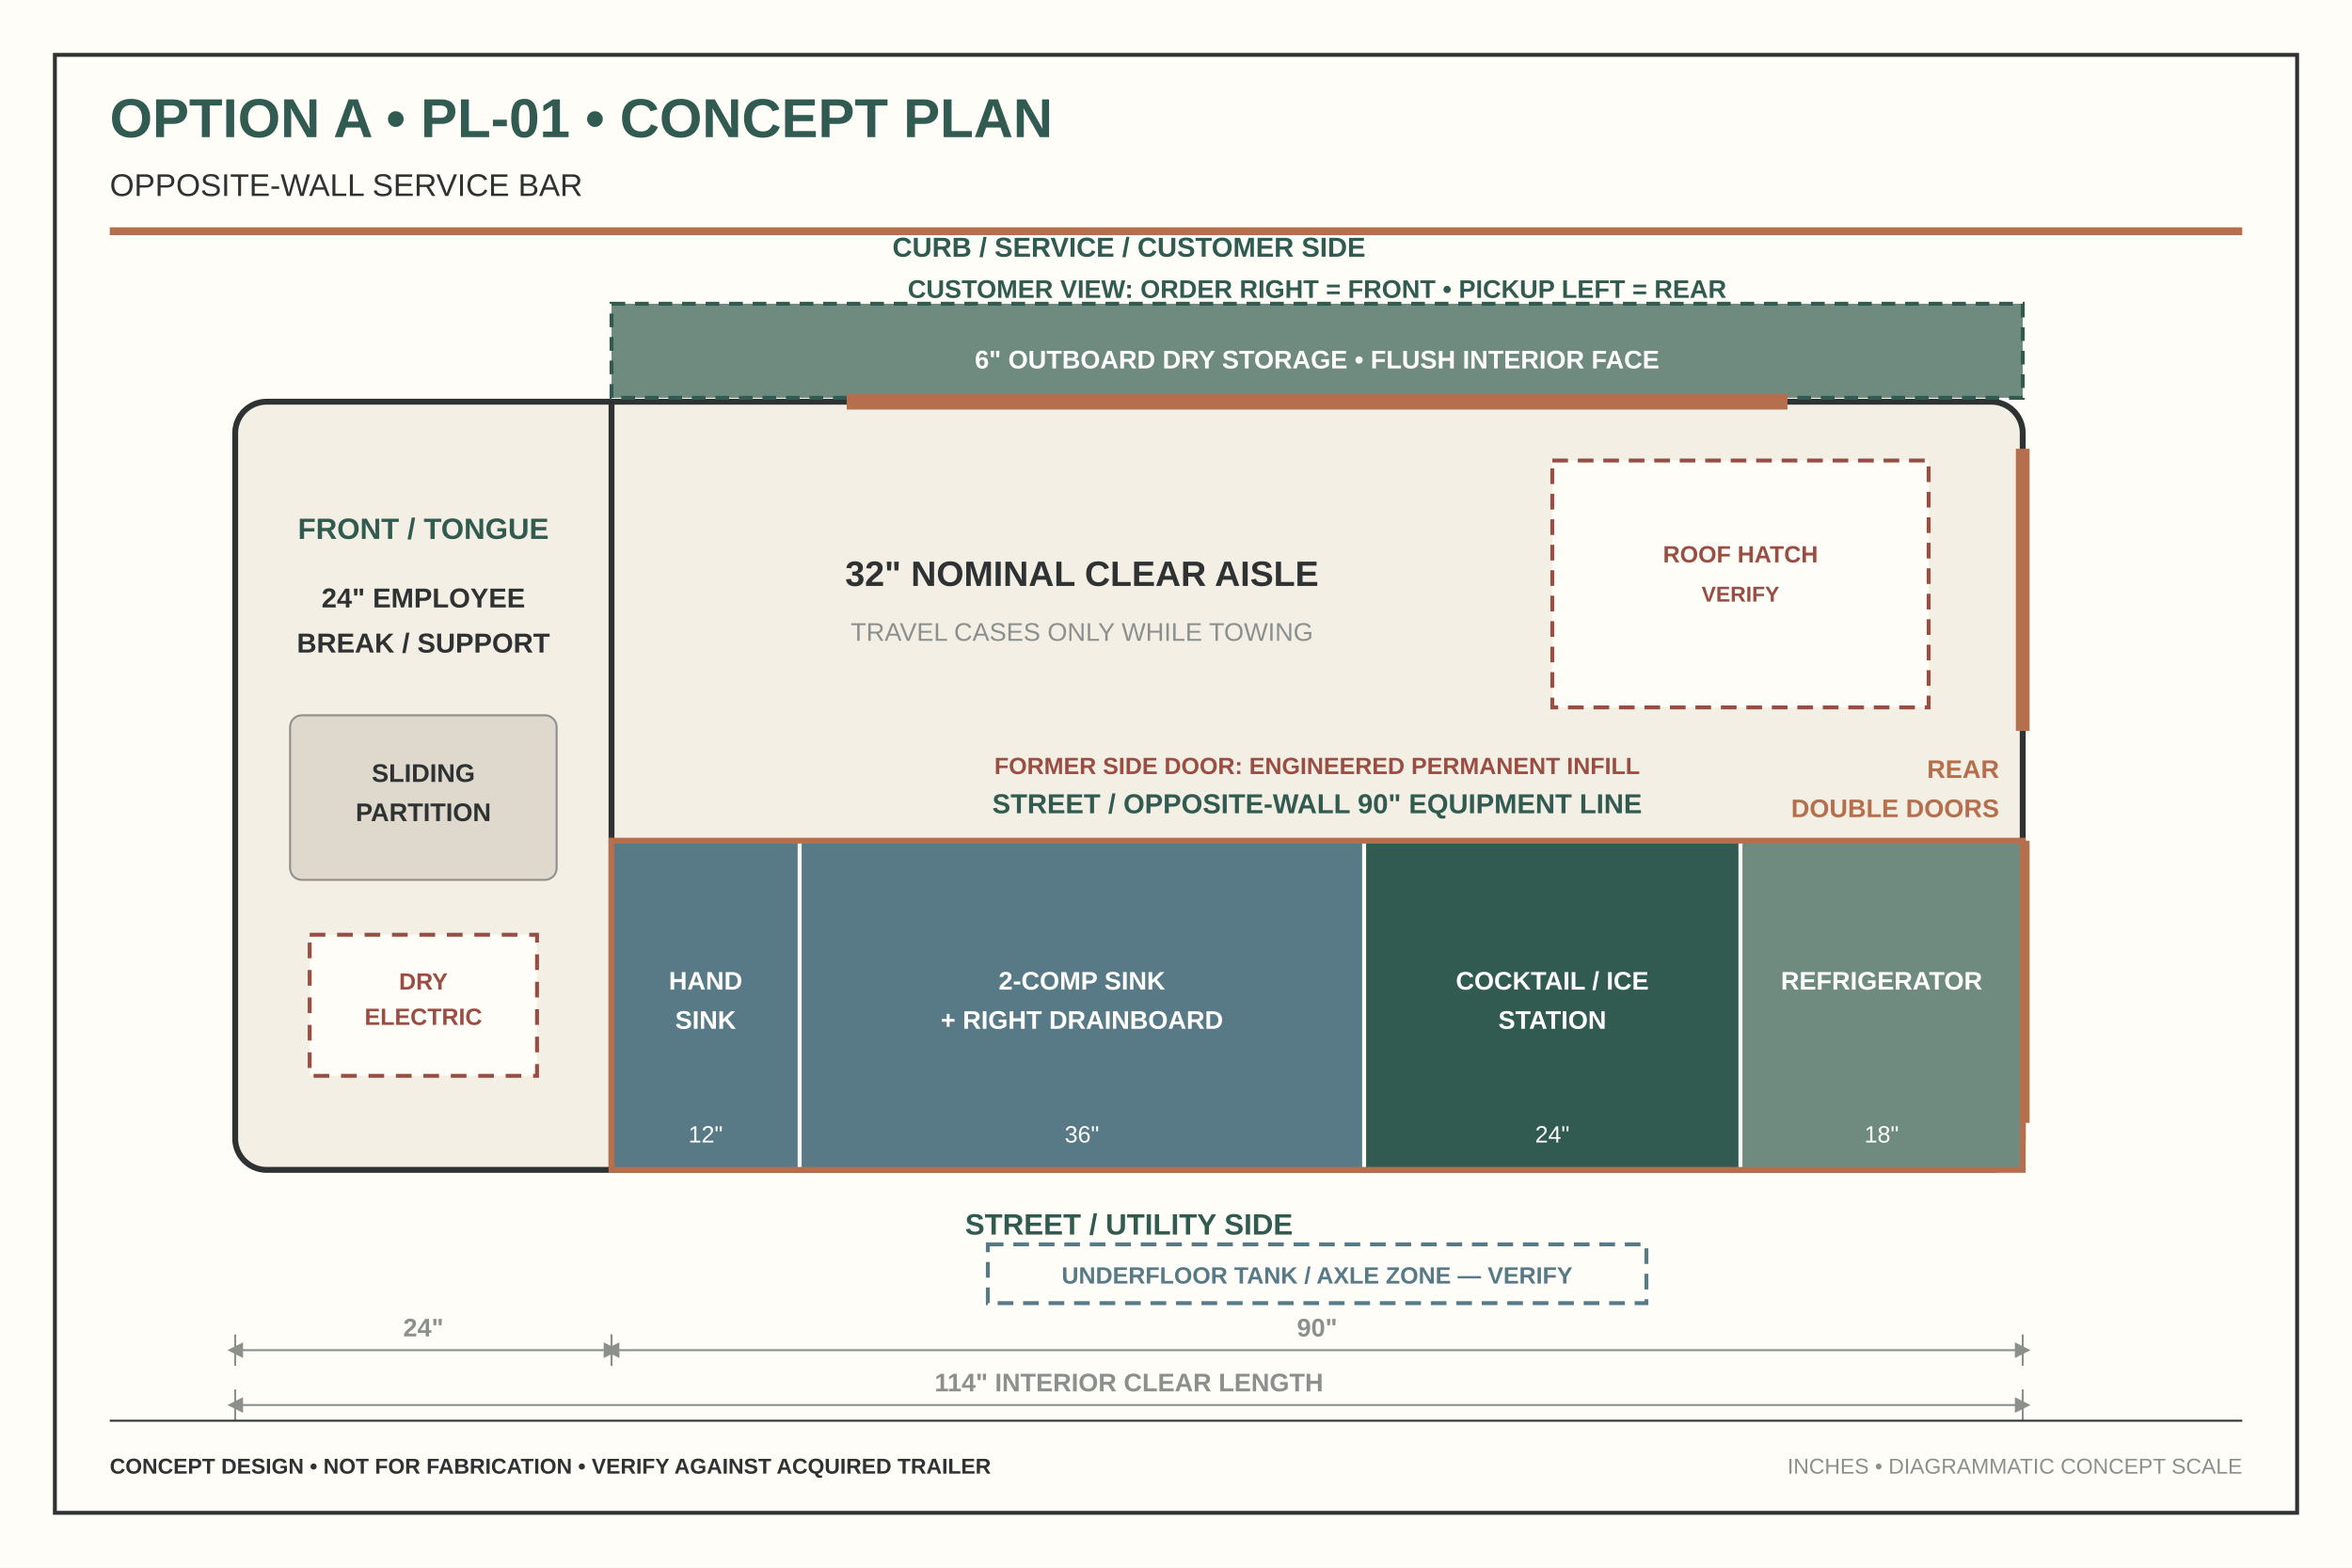
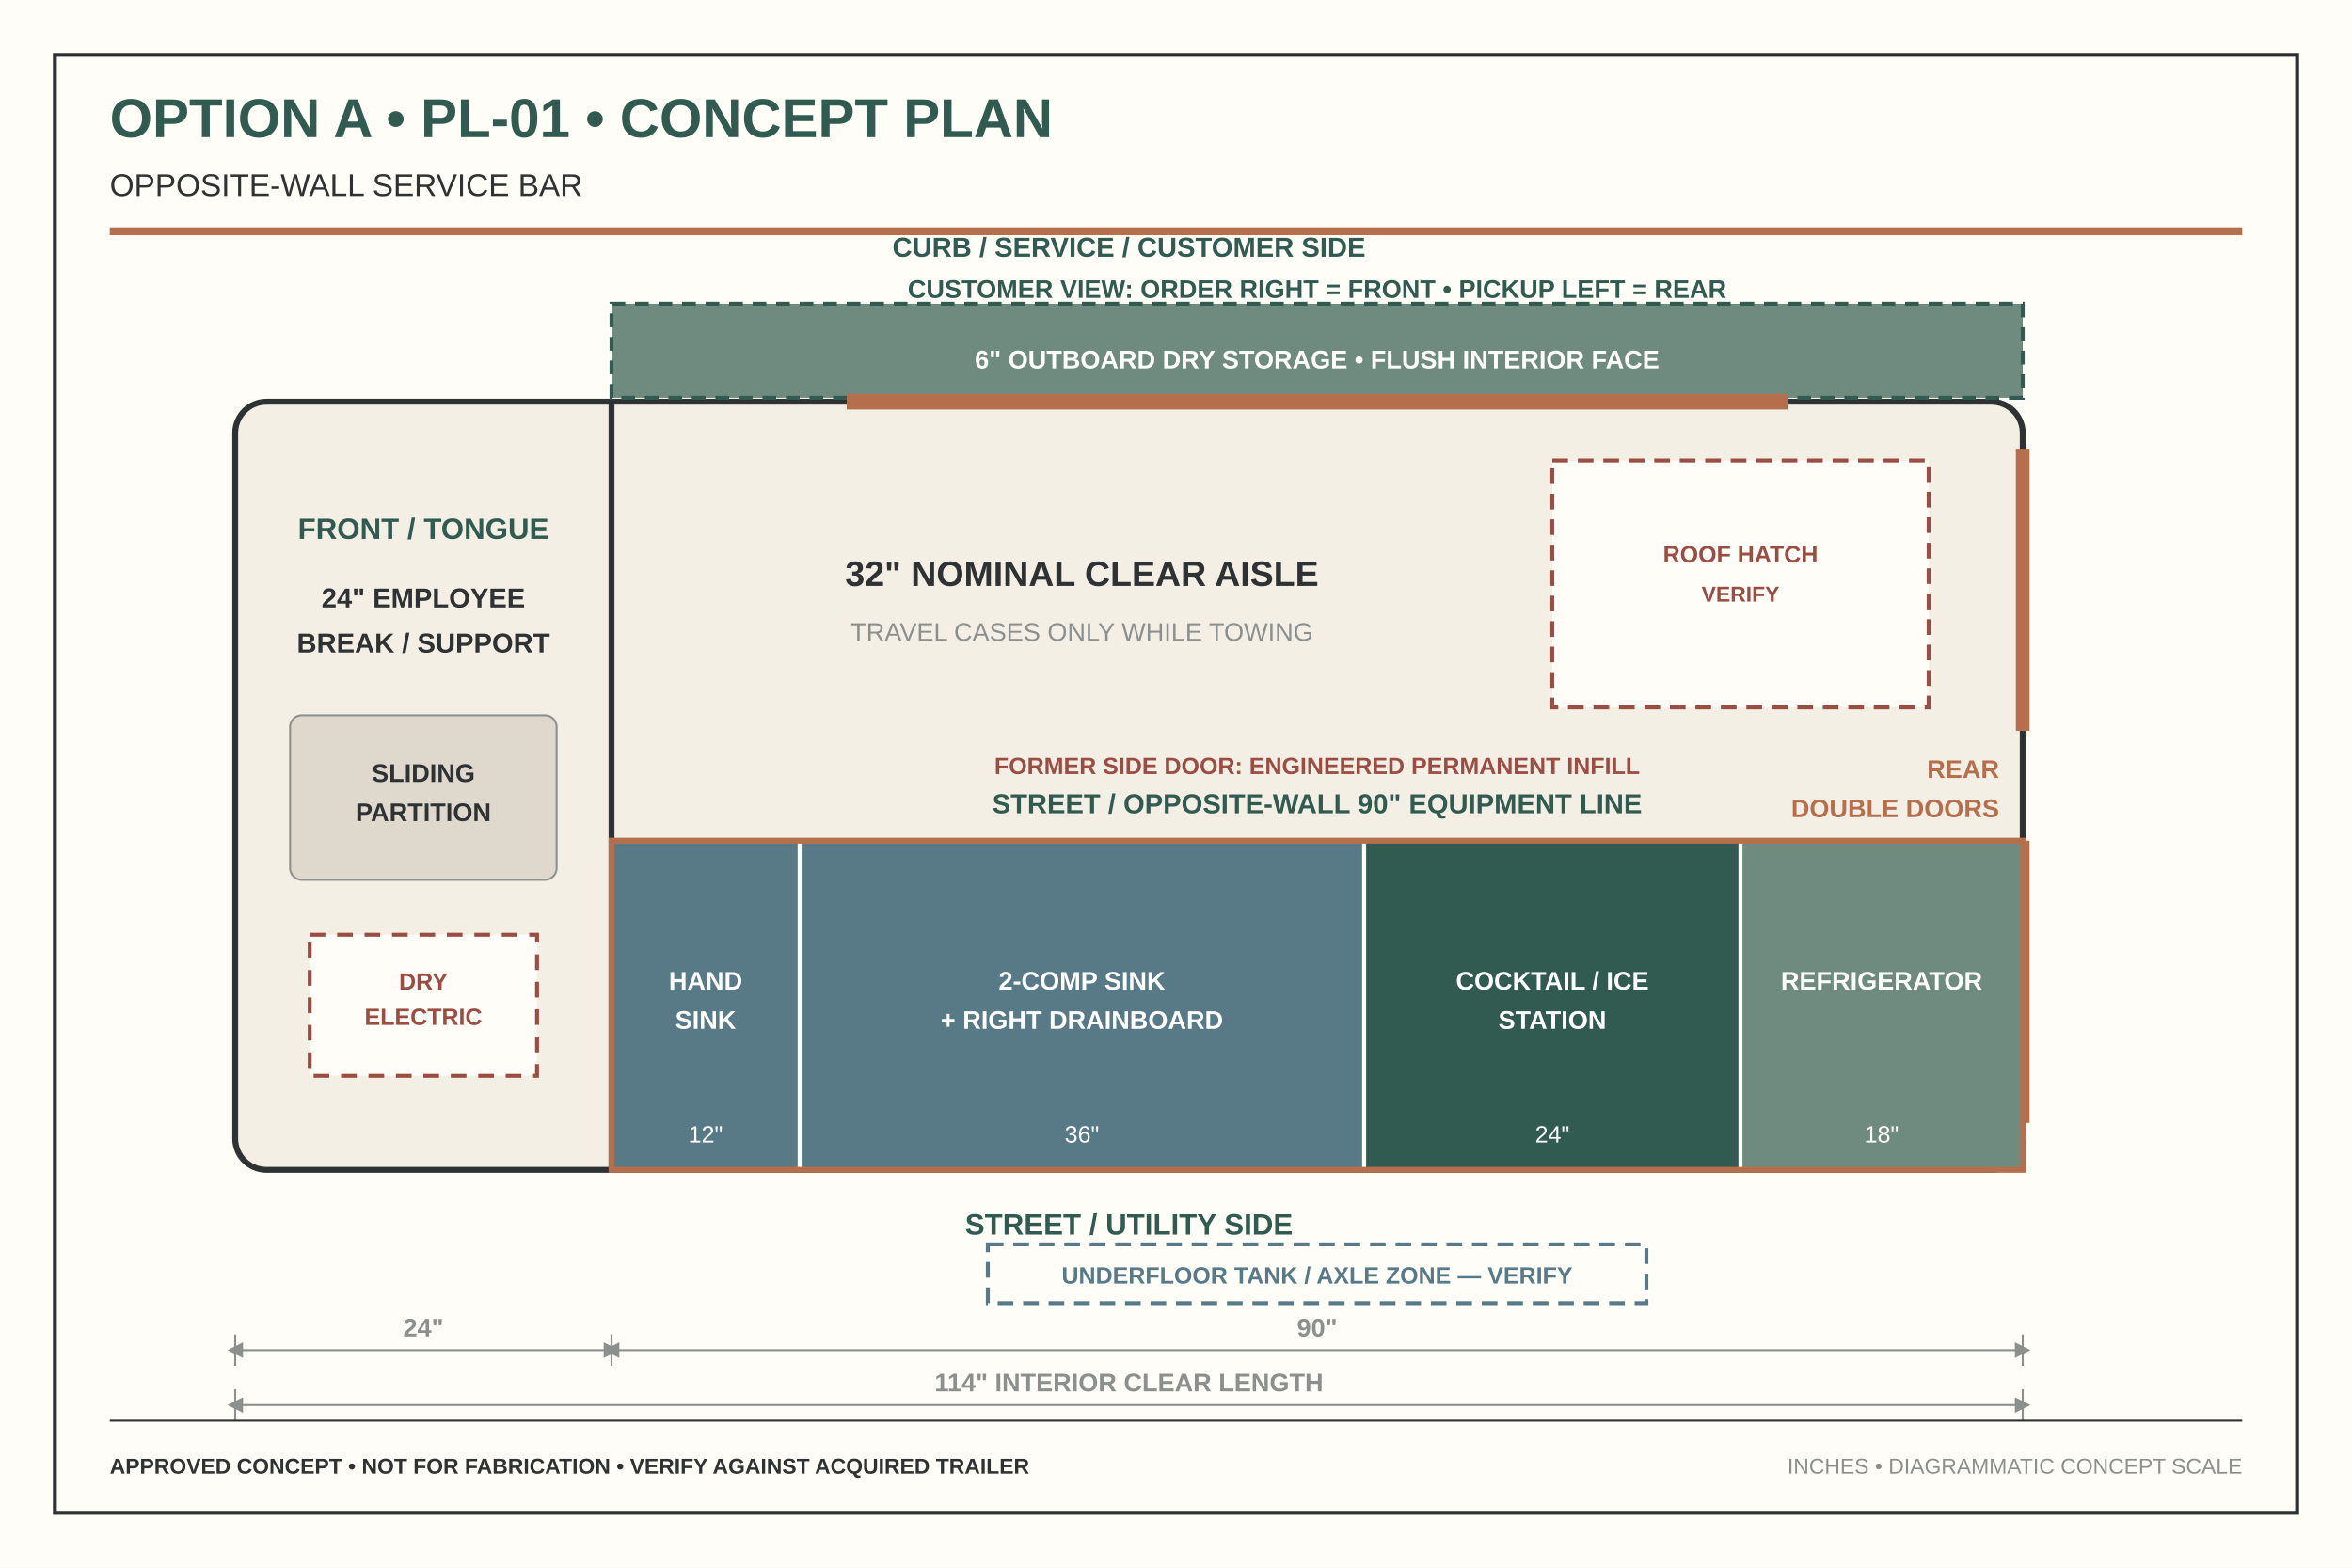
<svg xmlns="http://www.w3.org/2000/svg" width="1200" height="800" viewBox="0 0 1200 800" role="img" aria-labelledby="title desc">
  <rect width="1200" height="800" fill="#FFFDF8" />
  <rect x="28" y="28" width="1144" height="744" fill="none" stroke="#2E3232" stroke-width="2" />
  <text x="56" y="70" font-family="Arial,Helvetica,sans-serif" font-size="28" text-anchor="start" font-weight="700" fill="#315B50">OPTION A • PL-01 • CONCEPT PLAN</text>
  <text x="56" y="100" font-family="Arial,Helvetica,sans-serif" font-size="16" text-anchor="start" font-weight="400" fill="#2E3232">OPPOSITE-WALL SERVICE BAR</text>
  <line x1="56" y1="118" x2="1144" y2="118" stroke="#B56F4C" stroke-width="4" />
  <defs>
    <marker id="arrow" markerWidth="8" markerHeight="8" refX="4" refY="4" orient="auto-start-reverse">
      <path d="M0,0 L8,4 L0,8 z" fill="#8B908D" />
    </marker>
    <pattern id="hatch" width="10" height="10" patternUnits="userSpaceOnUse" patternTransform="rotate(45)">
      <line x1="0" y1="0" x2="0" y2="10" stroke="#8B908D" stroke-width="2" />
    </pattern>
  </defs>
  <rect x="120" y="205" width="912" height="392" fill="#F4EFE5" stroke="#2E3232" stroke-width="3" rx="16" />
  <line x1="312" y1="205" x2="312" y2="597" stroke="#2E3232" stroke-width="3" />
  <text x="216" y="275" font-family="Arial,Helvetica,sans-serif" font-size="15" text-anchor="middle" font-weight="700" fill="#315B50">FRONT / TONGUE</text>
  <text x="216" y="310" font-family="Arial,Helvetica,sans-serif" font-size="14" text-anchor="middle" font-weight="700" fill="#2E3232">24" EMPLOYEE</text>
  <text x="216" y="333" font-family="Arial,Helvetica,sans-serif" font-size="14" text-anchor="middle" font-weight="700" fill="#2E3232">BREAK / SUPPORT</text>
  <rect x="148" y="365" width="136" height="84" fill="#DED8CD" stroke="#8B908D" stroke-width="1" rx="6" />
  <text x="216" y="399" font-family="Arial,Helvetica,sans-serif" font-size="13" text-anchor="middle" font-weight="700" fill="#2E3232">SLIDING</text>
  <text x="216" y="419" font-family="Arial,Helvetica,sans-serif" font-size="13" text-anchor="middle" font-weight="700" fill="#2E3232">PARTITION</text>
  <rect x="158" y="477" width="116" height="72" fill="#FFFDF8" stroke="#9A4D43" stroke-width="2" stroke-dasharray="8 6" />
  <text x="216" y="505" font-family="Arial,Helvetica,sans-serif" font-size="12" text-anchor="middle" font-weight="700" fill="#9A4D43">DRY</text>
  <text x="216" y="523" font-family="Arial,Helvetica,sans-serif" font-size="12" text-anchor="middle" font-weight="700" fill="#9A4D43">ELECTRIC</text>
  <line x1="1032" y1="229" x2="1032" y2="373" stroke="#B56F4C" stroke-width="7" />
  <line x1="1032" y1="429" x2="1032" y2="573" stroke="#B56F4C" stroke-width="7" />
  <text x="1020" y="397" font-family="Arial,Helvetica,sans-serif" font-size="13" text-anchor="end" font-weight="700" fill="#B56F4C">REAR</text>
  <text x="1020" y="417" font-family="Arial,Helvetica,sans-serif" font-size="13" text-anchor="end" font-weight="700" fill="#B56F4C">DOUBLE DOORS</text>
  <rect x="432" y="175" width="480" height="28" fill="#B56F4C" stroke="#B56F4C" stroke-width="1" rx="3" />
  <text x="672" y="152" font-family="Arial,Helvetica,sans-serif" font-size="13" text-anchor="middle" font-weight="700" fill="#315B50">CUSTOMER VIEW: ORDER RIGHT = FRONT • PICKUP LEFT = REAR</text>
  <rect x="312" y="155" width="720" height="48" fill="#6F8B80" stroke="#315B50" stroke-width="2" stroke-dasharray="7 5" />
  <text x="672" y="188" font-family="Arial,Helvetica,sans-serif" font-size="13" text-anchor="middle" font-weight="700" fill="#FFFFFF">6" OUTBOARD DRY STORAGE • FLUSH INTERIOR FACE</text>
  <line x1="432" y1="205" x2="912" y2="205" stroke="#B56F4C" stroke-width="8" />
  <rect x="312" y="429" width="96" height="168" fill="#577A86" stroke="#FFFDF8" stroke-width="2" />
  <text x="360" y="505" font-family="Arial,Helvetica,sans-serif" font-size="13" text-anchor="middle" font-weight="700" fill="#FFFFFF">HAND</text>
  <text x="360" y="525" font-family="Arial,Helvetica,sans-serif" font-size="13" text-anchor="middle" font-weight="700" fill="#FFFFFF">SINK</text>
  <text x="360" y="583" font-family="Arial,Helvetica,sans-serif" font-size="12" text-anchor="middle" font-weight="400" fill="#FFFFFF">12"</text>
  <rect x="408" y="429" width="288" height="168" fill="#577A86" stroke="#FFFDF8" stroke-width="2" />
  <text x="552" y="505" font-family="Arial,Helvetica,sans-serif" font-size="13" text-anchor="middle" font-weight="700" fill="#FFFFFF">2-COMP SINK</text>
  <text x="552" y="525" font-family="Arial,Helvetica,sans-serif" font-size="13" text-anchor="middle" font-weight="700" fill="#FFFFFF">+ RIGHT DRAINBOARD</text>
  <text x="552" y="583" font-family="Arial,Helvetica,sans-serif" font-size="12" text-anchor="middle" font-weight="400" fill="#FFFFFF">36"</text>
  <rect x="696" y="429" width="192" height="168" fill="#315B50" stroke="#FFFDF8" stroke-width="2" />
  <text x="792" y="505" font-family="Arial,Helvetica,sans-serif" font-size="13" text-anchor="middle" font-weight="700" fill="#FFFFFF">COCKTAIL / ICE</text>
  <text x="792" y="525" font-family="Arial,Helvetica,sans-serif" font-size="13" text-anchor="middle" font-weight="700" fill="#FFFFFF">STATION</text>
  <text x="792" y="583" font-family="Arial,Helvetica,sans-serif" font-size="12" text-anchor="middle" font-weight="400" fill="#FFFFFF">24"</text>
  <rect x="888" y="429" width="144" height="168" fill="#6F8B80" stroke="#FFFDF8" stroke-width="2" />
  <text x="960" y="505" font-family="Arial,Helvetica,sans-serif" font-size="13" text-anchor="middle" font-weight="700" fill="#FFFFFF">REFRIGERATOR</text>
  <text x="960" y="583" font-family="Arial,Helvetica,sans-serif" font-size="12" text-anchor="middle" font-weight="400" fill="#FFFFFF">18"</text>
  <rect x="312" y="429" width="720" height="168" fill="none" stroke="#B56F4C" stroke-width="3" />
  <text x="672" y="415" font-family="Arial,Helvetica,sans-serif" font-size="14" text-anchor="middle" font-weight="700" fill="#315B50">STREET / OPPOSITE-WALL 90" EQUIPMENT LINE</text>
  <text x="672" y="395" font-family="Arial,Helvetica,sans-serif" font-size="12" text-anchor="middle" font-weight="700" fill="#9A4D43">FORMER SIDE DOOR: ENGINEERED PERMANENT INFILL</text>
  <rect x="792" y="235" width="192" height="126" fill="#FFFDF8" stroke="#9A4D43" stroke-width="2" stroke-dasharray="8 5" />
  <text x="888" y="287" font-family="Arial,Helvetica,sans-serif" font-size="12" text-anchor="middle" font-weight="700" fill="#9A4D43">ROOF HATCH</text>
  <text x="888" y="307" font-family="Arial,Helvetica,sans-serif" font-size="11" text-anchor="middle" font-weight="700" fill="#9A4D43">VERIFY</text>
  <text x="576" y="131" font-family="Arial,Helvetica,sans-serif" font-size="14" text-anchor="middle" font-weight="700" fill="#315B50">CURB / SERVICE / CUSTOMER SIDE</text>
  <text x="576" y="630" font-family="Arial,Helvetica,sans-serif" font-size="15" text-anchor="middle" font-weight="700" fill="#315B50">STREET / UTILITY SIDE</text>
  <text x="552" y="299" font-family="Arial,Helvetica,sans-serif" font-size="18" text-anchor="middle" font-weight="700" fill="#2E3232">32" NOMINAL CLEAR AISLE</text>
  <text x="552" y="327" font-family="Arial,Helvetica,sans-serif" font-size="13" text-anchor="middle" font-weight="400" fill="#8B908D">TRAVEL CASES ONLY WHILE TOWING</text>
  <rect x="504" y="635" width="336" height="30" fill="#FFFDF8" stroke="#577A86" stroke-width="2" stroke-dasharray="8 5" />
  <text x="672" y="655" font-family="Arial,Helvetica,sans-serif" font-size="12" text-anchor="middle" font-weight="700" fill="#577A86">UNDERFLOOR TANK / AXLE ZONE — VERIFY</text>
  <line x1="120" y1="689" x2="312" y2="689" stroke="#8B908D" stroke-width="1" marker-start="url(#arrow)" marker-end="url(#arrow)" />
  <line x1="120" y1="681" x2="120" y2="697" stroke="#8B908D" stroke-width="1" />
  <line x1="312" y1="681" x2="312" y2="697" stroke="#8B908D" stroke-width="1" />
  <text x="216" y="682" font-family="Arial,Helvetica,sans-serif" font-size="13" text-anchor="middle" font-weight="700" fill="#8B908D">24"</text>
  <line x1="312" y1="689" x2="1032" y2="689" stroke="#8B908D" stroke-width="1" marker-start="url(#arrow)" marker-end="url(#arrow)" />
  <line x1="312" y1="681" x2="312" y2="697" stroke="#8B908D" stroke-width="1" />
  <line x1="1032" y1="681" x2="1032" y2="697" stroke="#8B908D" stroke-width="1" />
  <text x="672" y="682" font-family="Arial,Helvetica,sans-serif" font-size="13" text-anchor="middle" font-weight="700" fill="#8B908D">90"</text>
  <line x1="120" y1="717" x2="1032" y2="717" stroke="#8B908D" stroke-width="1" marker-start="url(#arrow)" marker-end="url(#arrow)" />
  <line x1="120" y1="709" x2="120" y2="725" stroke="#8B908D" stroke-width="1" />
  <line x1="1032" y1="709" x2="1032" y2="725" stroke="#8B908D" stroke-width="1" />
  <text x="576" y="710" font-family="Arial,Helvetica,sans-serif" font-size="13" text-anchor="middle" font-weight="700" fill="#8B908D">114" INTERIOR CLEAR LENGTH</text>
  <line x1="56" y1="725" x2="1144" y2="725" stroke="#2E3232" stroke-width="1" />
-   <text x="56" y="752" font-family="Arial,Helvetica,sans-serif" font-size="11" text-anchor="start" font-weight="700" fill="#2E3232">CONCEPT DESIGN • NOT FOR FABRICATION • VERIFY AGAINST ACQUIRED TRAILER</text>
+   <text x="56" y="752" font-family="Arial,Helvetica,sans-serif" font-size="11" text-anchor="start" font-weight="700" fill="#2E3232">APPROVED CONCEPT • NOT FOR FABRICATION • VERIFY AGAINST ACQUIRED TRAILER</text>
  <text x="1144" y="752" font-family="Arial,Helvetica,sans-serif" font-size="11" text-anchor="end" font-weight="400" fill="#8B908D">INCHES • DIAGRAMMATIC CONCEPT SCALE</text>
</svg>
